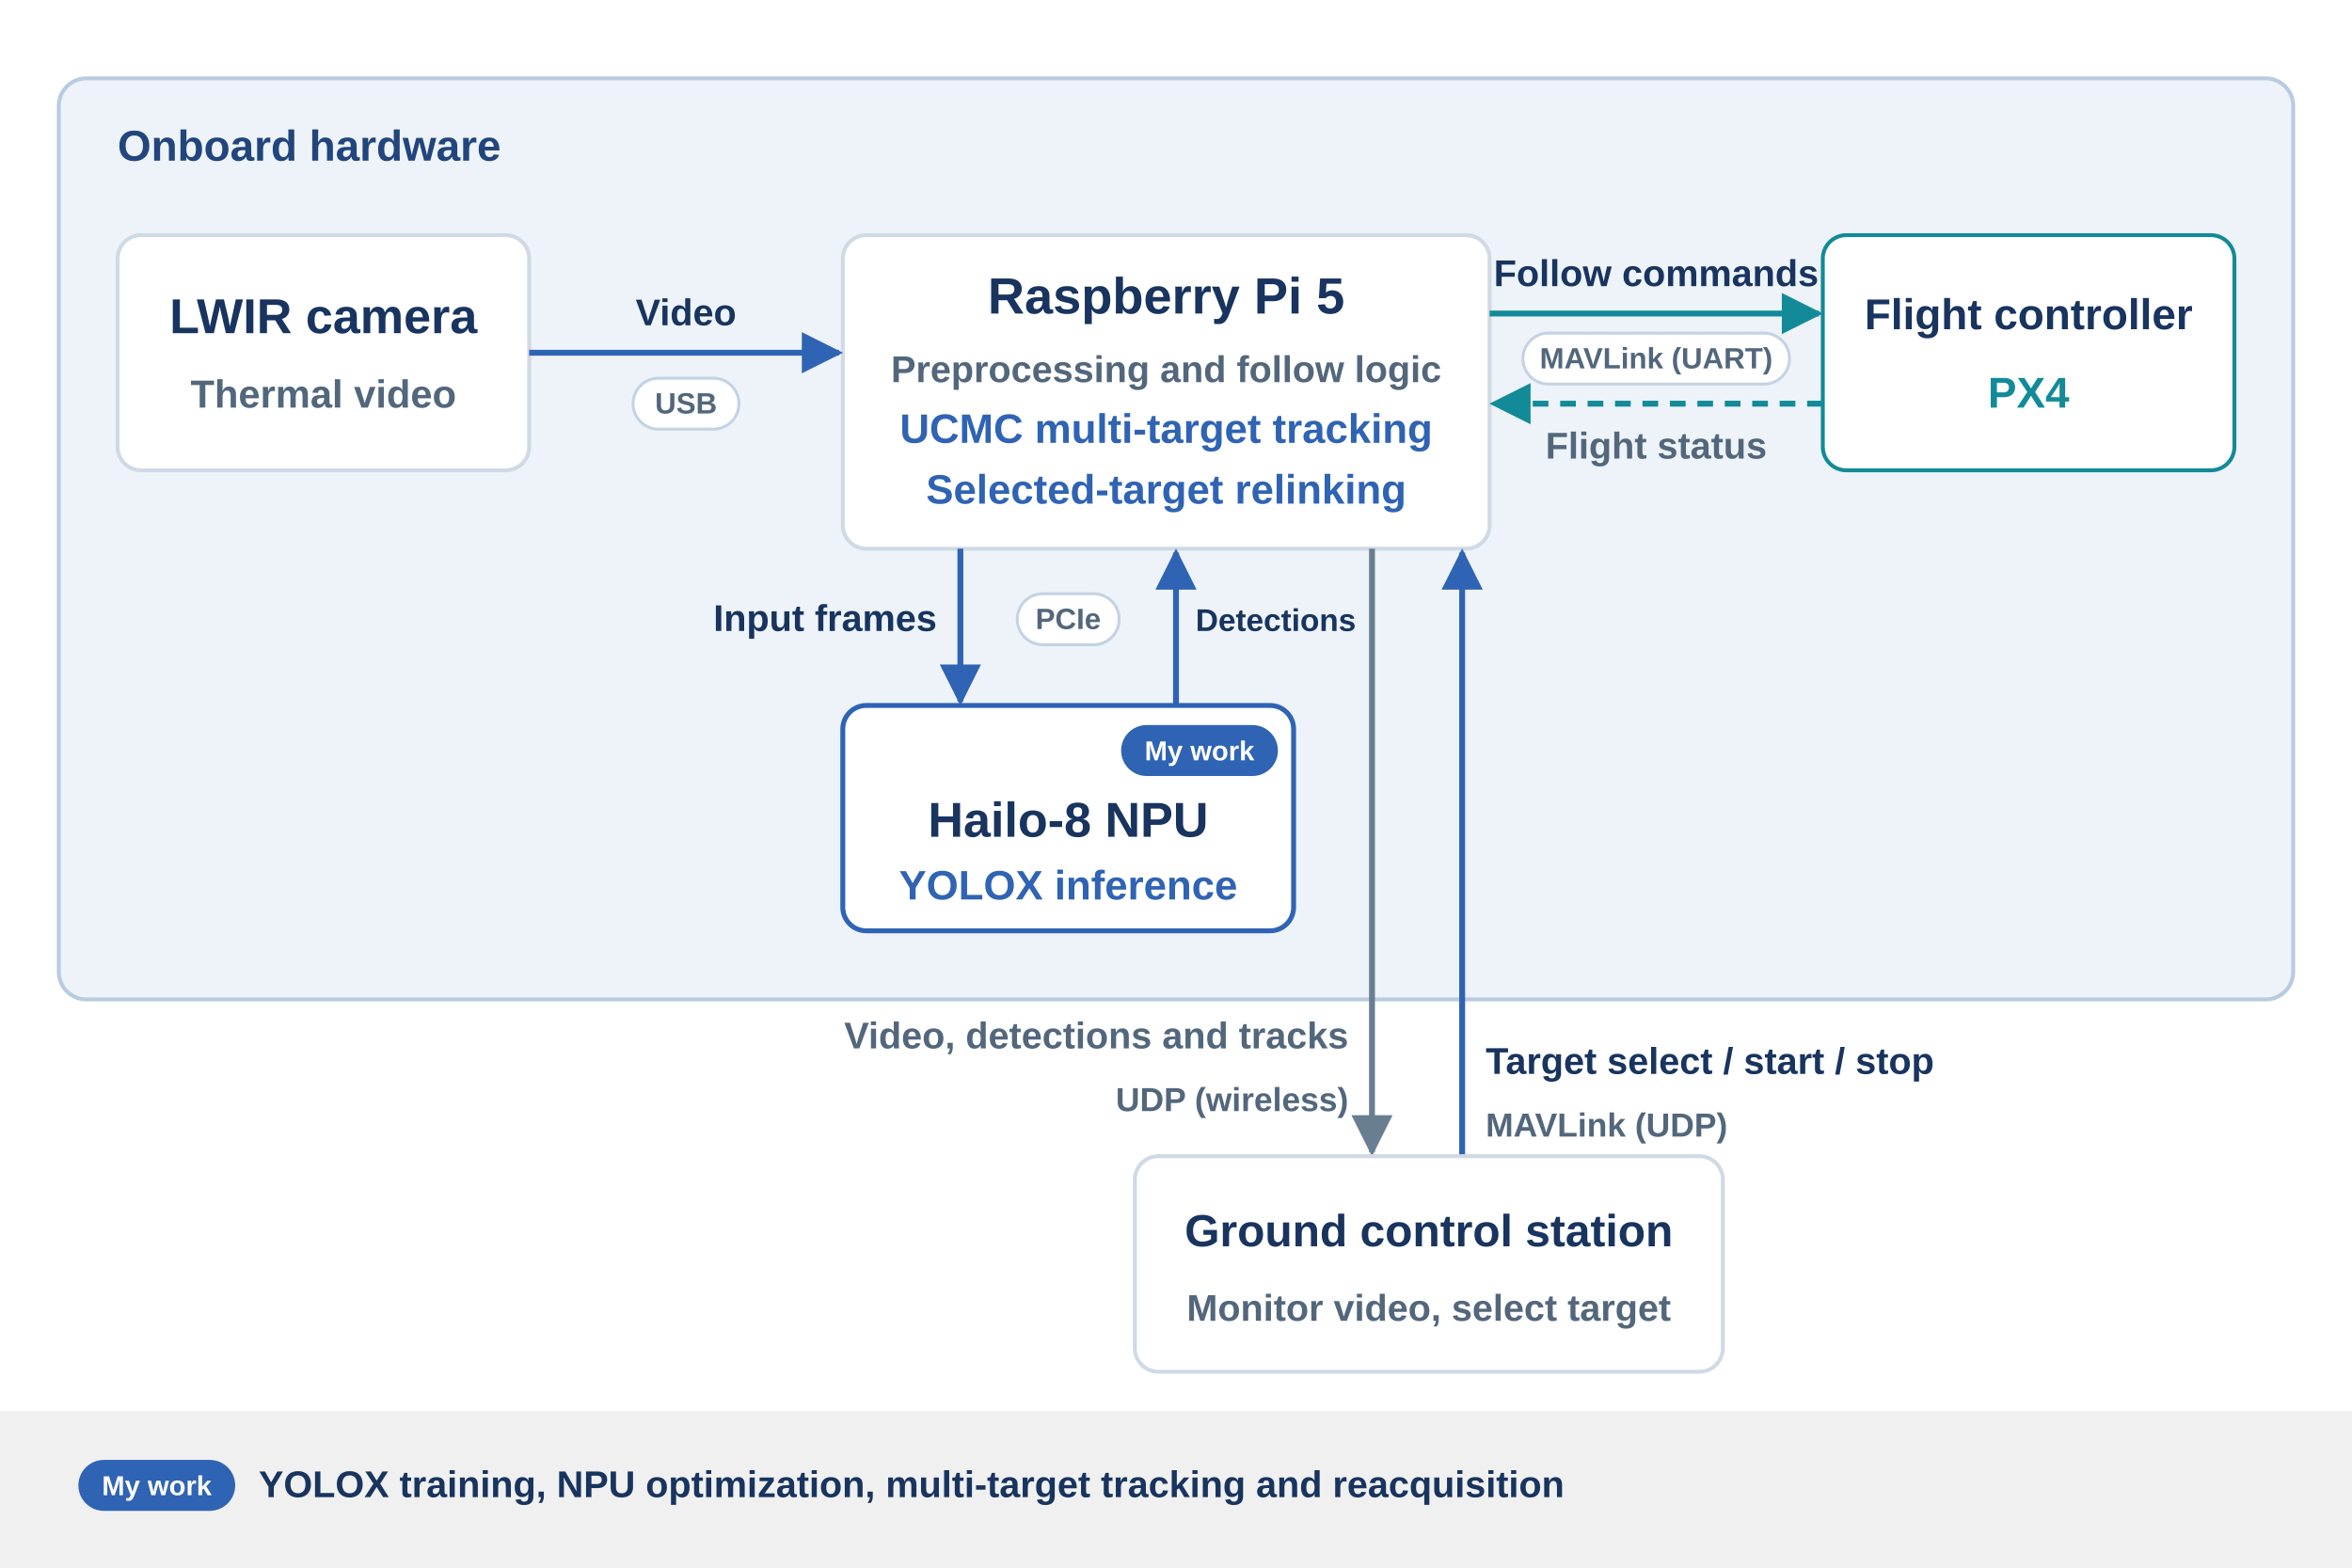
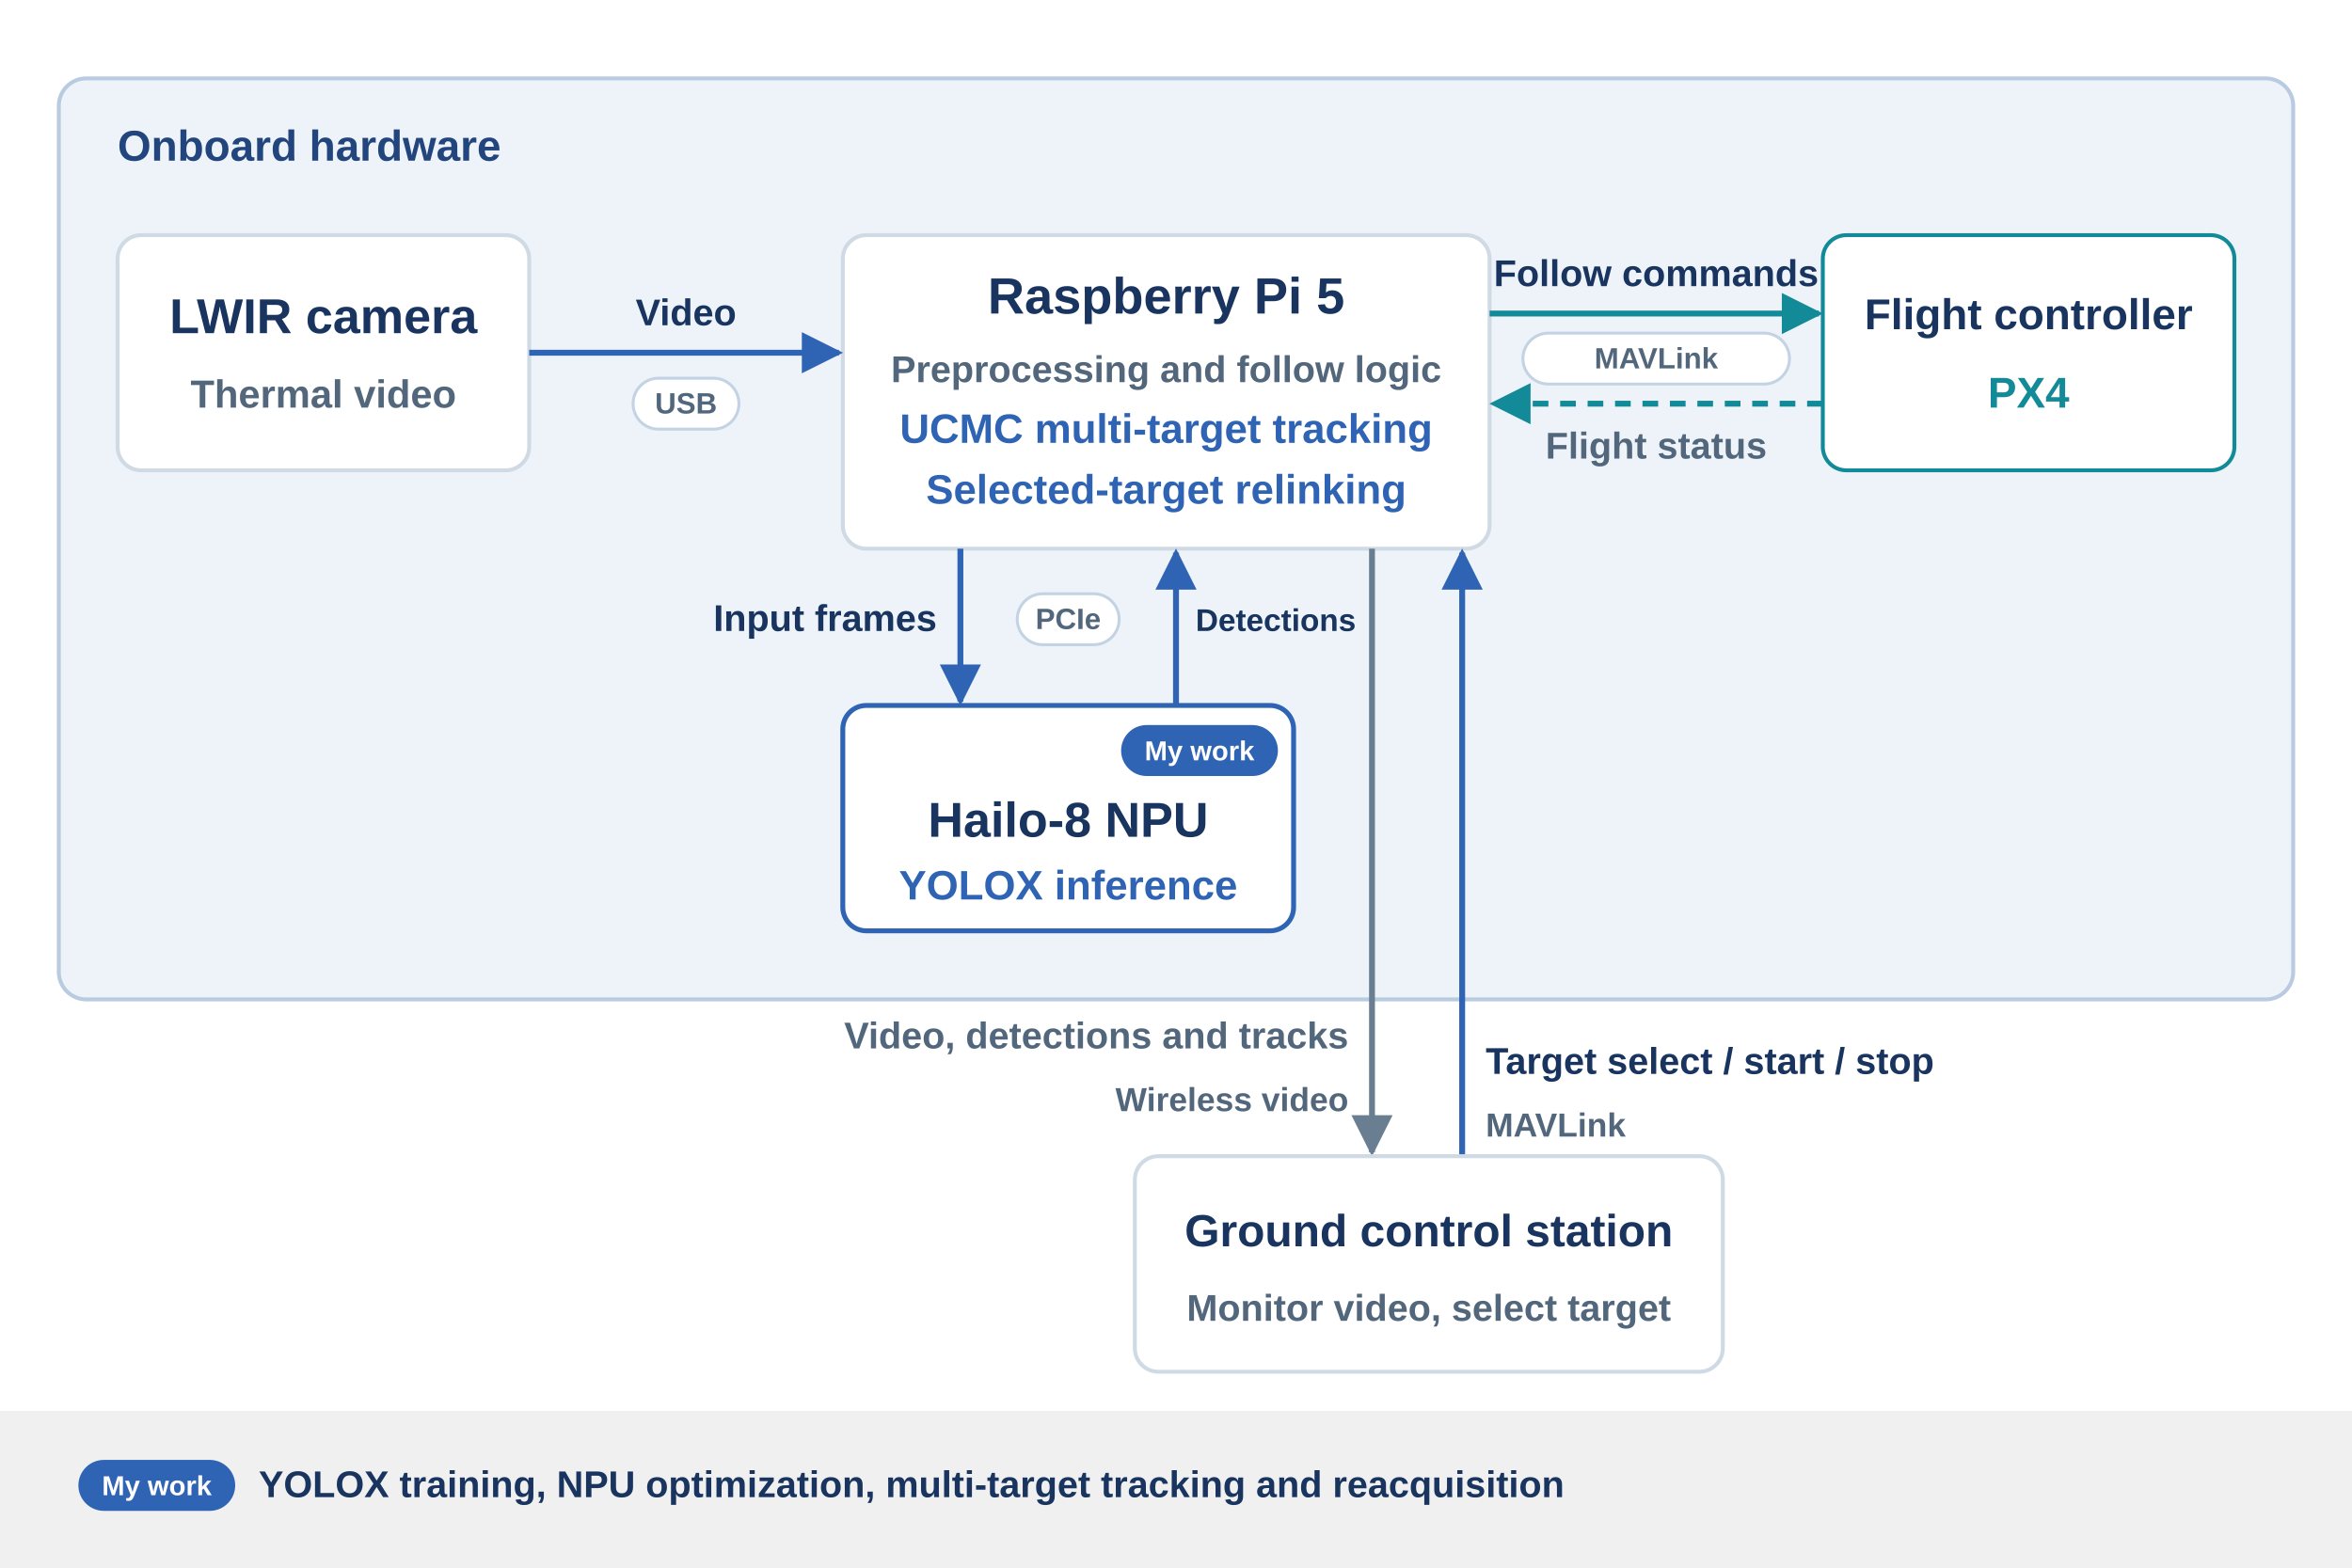
<svg xmlns="http://www.w3.org/2000/svg" width="1200" height="800" viewBox="0 0 1200 800" role="img" aria-labelledby="title desc">
  <defs>
    <marker id="blue" viewBox="0 0 10 10" refX="9" refY="5" markerWidth="7" markerHeight="7" orient="auto">
      <path d="M0 0 10 5 0 10Z" fill="#2f63b4" />
    </marker>
    <marker id="teal" viewBox="0 0 10 10" refX="9" refY="5" markerWidth="7" markerHeight="7" orient="auto">
      <path d="M0 0 10 5 0 10Z" fill="#138a98" />
    </marker>
    <marker id="gray" viewBox="0 0 10 10" refX="9" refY="5" markerWidth="7" markerHeight="7" orient="auto">
      <path d="M0 0 10 5 0 10Z" fill="#697e91" />
    </marker>
  </defs>
  <style>text{font-family:Pretendard,"Segoe UI",Arial,sans-serif;font-weight:650}.pill{fill:#fff;stroke:#c4d3e3;stroke-width:1.5}.pill-text{font-size:15px;fill:#53677c;font-weight:700}.label{font-size:19px;fill:#18345f}.sub{font-size:20px;fill:#53677c}</style>
  <rect width="1200" height="720" fill="#fff" />
  <rect x="30" y="40" width="1140" height="470" rx="14" fill="#edf3f8" stroke="#b8cbe0" stroke-width="2" />
  <text x="60" y="82" font-size="22" fill="#21457c">Onboard hardware</text>
  <rect x="60" y="120" width="210" height="120" rx="12" fill="#fff" stroke="#cfdae5" stroke-width="2" />
  <text x="165" y="170" text-anchor="middle" font-size="25" fill="#18345f">LWIR camera</text>
  <text x="165" y="208" text-anchor="middle" class="sub">Thermal video</text>
  <rect x="430" y="120" width="330" height="160" rx="12" fill="#fff" stroke="#cfdae5" stroke-width="2" />
  <text x="595" y="160" text-anchor="middle" font-size="26" fill="#18345f">Raspberry Pi 5</text>
  <text x="595" y="195" text-anchor="middle" font-size="19" fill="#53677c">Preprocessing and follow logic</text>
  <text x="595" y="226" text-anchor="middle" font-size="21" fill="#2f63b4">UCMC multi-target tracking</text>
  <text x="595" y="257" text-anchor="middle" font-size="21" fill="#2f63b4">Selected-target relinking</text>
  <rect x="930" y="120" width="210" height="120" rx="12" fill="#fff" stroke="#138a98" stroke-width="2" />
  <text x="1035" y="168" text-anchor="middle" font-size="22" fill="#18345f">Flight controller</text>
  <text x="1035" y="208" text-anchor="middle" font-size="22" fill="#138a98">PX4</text>
  <rect x="430" y="360" width="230" height="115" rx="12" fill="#fff" stroke="#2f63b4" stroke-width="2.5" />
  <text x="545" y="427" text-anchor="middle" font-size="25" fill="#18345f">Hailo-8 NPU</text>
  <text x="545" y="459" text-anchor="middle" font-size="21" fill="#2f63b4">YOLOX inference</text>
  <rect x="572" y="370" width="80" height="26" rx="13" fill="#2f63b4" />
  <text x="612" y="388" text-anchor="middle" font-size="14" fill="#fff">My work</text>
  <path d="M270 180H428" fill="none" stroke="#2f63b4" stroke-width="3" marker-end="url(#blue)" />
  <text x="350" y="166" text-anchor="middle" class="label">Video</text>
  <rect x="323" y="193" width="54" height="26" rx="13" class="pill" />
  <text x="350" y="211" text-anchor="middle" class="pill-text">USB</text>
  <path d="M760 160H928" fill="none" stroke="#138a98" stroke-width="3" marker-end="url(#teal)" />
  <path d="M930 206H762" fill="none" stroke="#138a98" stroke-width="3" stroke-dasharray="8 6" marker-end="url(#teal)" />
  <text x="845" y="146" text-anchor="middle" class="label">Follow commands</text>
  <text x="845" y="234" text-anchor="middle" font-size="19" fill="#53677c">Flight status</text>
  <rect x="777" y="170" width="136" height="26" rx="13" class="pill" />
-   <text x="845" y="188" text-anchor="middle" class="pill-text">MAVLink (UART)</text>
+   <text x="845" y="188" text-anchor="middle" class="pill-text">MAVLink</text>
  <path d="M490 280V358" fill="none" stroke="#2f63b4" stroke-width="3" marker-end="url(#blue)" />
  <path d="M600 360V282" fill="none" stroke="#2f63b4" stroke-width="3" marker-end="url(#blue)" />
  <text x="478" y="322" text-anchor="end" class="label">Input frames</text>
  <text x="610" y="322" text-anchor="start" font-size="16" fill="#18345f">Detections</text>
  <rect x="519" y="303" width="52" height="26" rx="13" class="pill" />
  <text x="545" y="321" text-anchor="middle" class="pill-text">PCIe</text>
  <path d="M700 280V588" fill="none" stroke="#697e91" stroke-width="3" marker-end="url(#gray)" />
  <path d="M746 590V282" fill="none" stroke="#2f63b4" stroke-width="3" marker-end="url(#blue)" />
  <text x="688" y="535" text-anchor="end" font-size="19" fill="#53677c">Video, detections and tracks</text>
  <text x="758" y="548" text-anchor="start" class="label">Target select / start / stop</text>
-   <text x="688" y="567" text-anchor="end" font-size="17" fill="#53677c">UDP (wireless)</text>
-   <text x="758" y="580" text-anchor="start" font-size="17" fill="#53677c">MAVLink (UDP)</text>
+   <text x="688" y="567" text-anchor="end" font-size="17" fill="#53677c">Wireless video</text>
+   <text x="758" y="580" text-anchor="start" font-size="17" fill="#53677c">MAVLink</text>
  <rect x="579" y="590" width="300" height="110" rx="12" fill="#fff" stroke="#cfdae5" stroke-width="2" />
  <text x="729" y="636" text-anchor="middle" font-size="23" fill="#18345f">Ground control station</text>
  <text x="729" y="674" text-anchor="middle" font-size="19" fill="#53677c">Monitor video, select target</text>
  <rect x="40" y="745" width="80" height="26" rx="13" fill="#2f63b4" />
  <text x="80" y="763" text-anchor="middle" font-size="14" fill="#fff">My work</text>
  <text x="132" y="764" text-anchor="start" font-size="19" fill="#18345f">YOLOX training, NPU optimization, multi-target tracking and reacquisition</text>
</svg>
